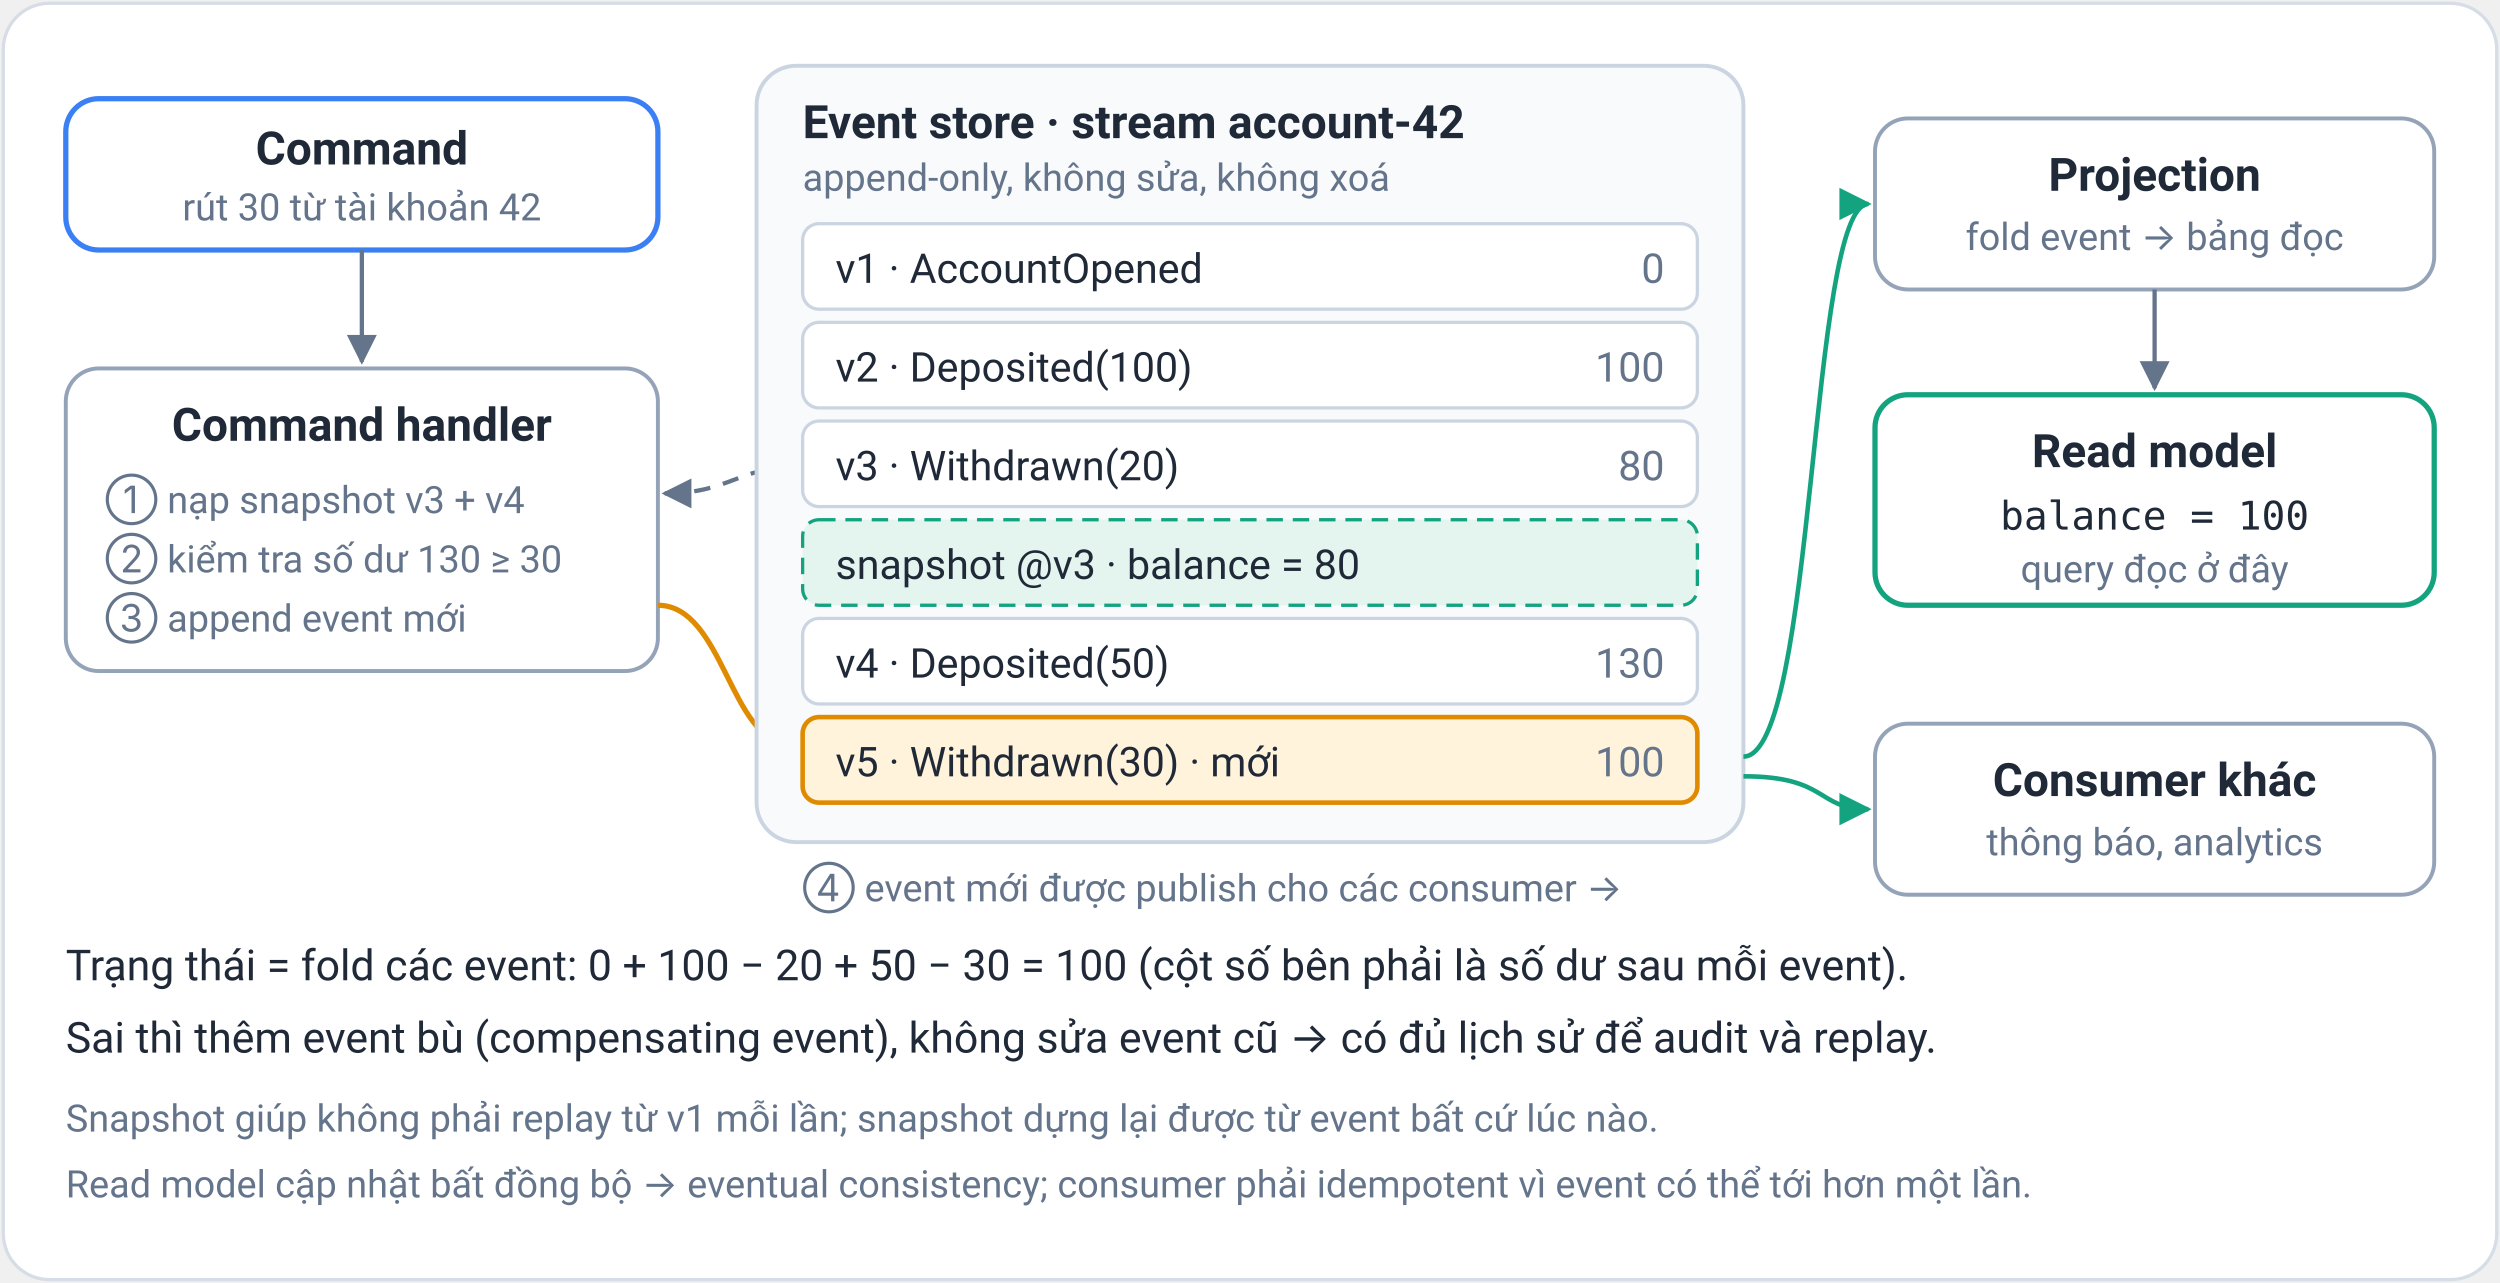
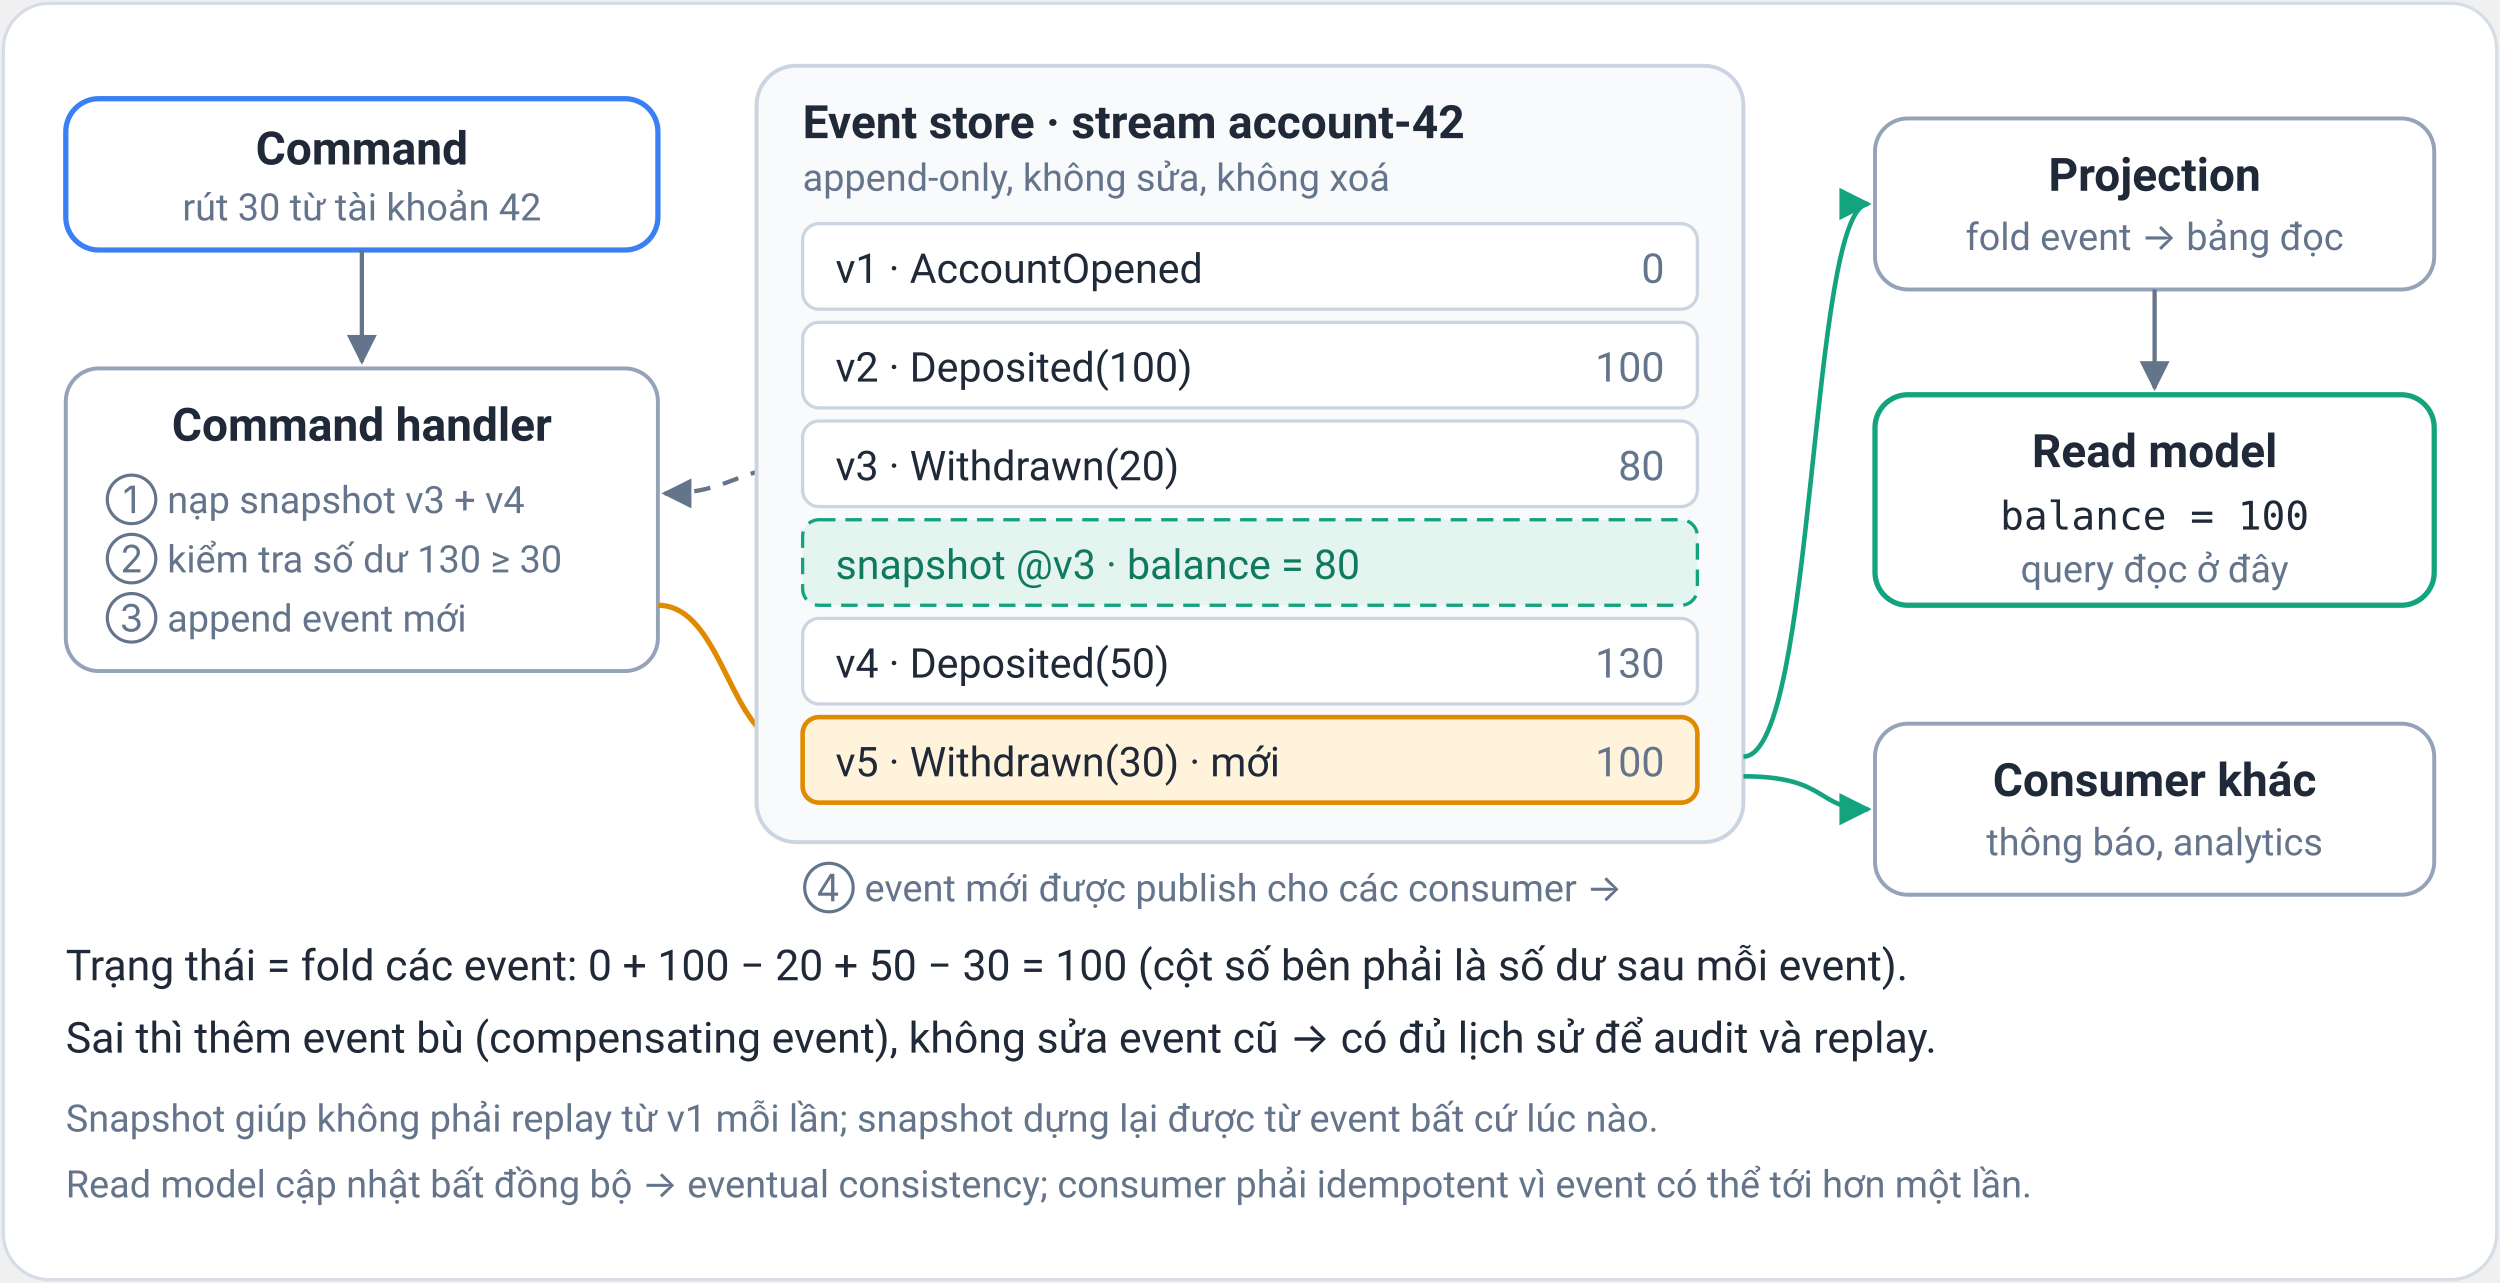
<svg xmlns="http://www.w3.org/2000/svg" viewBox="0 0 760 390" font-family="system-ui, -apple-system, 'Segoe UI', Roboto, sans-serif" role="img" aria-labelledby="t">
  <defs>
    <marker id="a" viewBox="0 0 10 10" refX="9" refY="5" markerWidth="7" markerHeight="7" orient="auto-start-reverse">
      <path d="M0,0 L10,5 L0,10 z" fill="#64748b" />
    </marker>
    <marker id="o" viewBox="0 0 10 10" refX="9" refY="5" markerWidth="7" markerHeight="7" orient="auto-start-reverse">
      <path d="M0,0 L10,5 L0,10 z" fill="#e08a00" />
    </marker>
    <marker id="g" viewBox="0 0 10 10" refX="9" refY="5" markerWidth="7" markerHeight="7" orient="auto-start-reverse">
      <path d="M0,0 L10,5 L0,10 z" fill="#14a37f" />
    </marker>
    <style>
      .box { fill: #fff; stroke: #94a3b8; stroke-width: 1.2; }
      .grp { fill: #f8fafc; stroke: #cbd5e1; stroke-width: 1.2; }
      .ev { fill: #ffffff; stroke: #cbd5e1; }
      .new { fill: #fff3db; stroke: #e08a00; stroke-width: 1.4; }
      .snap { fill: #e4f5ef; stroke: #14a37f; stroke-dasharray: 5 3; }
      .h { font-size: 14px; font-weight: 650; fill: #1f2937; }
      .hc { font-size: 14px; font-weight: 650; fill: #1f2937; text-anchor: middle; }
      .t { font-size: 13px; fill: #1f2937; }
      .sc { font-size: 11.5px; fill: #64748b; text-anchor: middle; }
      .s { font-size: 11.5px; fill: #64748b; }
      .e { font-size: 12.5px; fill: #1f2937; }
      .n { font-size: 12.5px; fill: #64748b; text-anchor: end; }
      .code { font-family: ui-monospace, Menlo, Consolas, monospace; font-size: 12px; fill: #1f2937; }
    </style>
  </defs>
  <rect x="1" y="1" width="758" height="388" rx="14" fill="#ffffff" stroke="#d6dde6" />
  <rect class="box" x="20" y="30" width="180" height="46" rx="10" style="stroke:#3b7ff5;stroke-width:1.6" />
  <text class="hc" x="110" y="50">Command</text>
  <text class="sc" x="110" y="67">rút 30 từ tài khoản 42</text>
  <path d="M110,76 L110,110" stroke="#64748b" stroke-width="1.3" marker-end="url(#a)" />
  <rect class="box" x="20" y="112" width="180" height="92" rx="10" />
  <text class="hc" x="110" y="134">Command handler</text>
  <text class="s" x="32" y="156">① nạp snapshot v3 + v4</text>
  <text class="s" x="32" y="174">② kiểm tra số dư 130 ≥ 30</text>
  <text class="s" x="32" y="192">③ append event mới</text>
  <path d="M200,184 C220,184 222,226 240,226" stroke="#e08a00" stroke-width="1.6" fill="none" marker-end="url(#o)" />
  <path d="M242,142 C224,142 222,150 202,150" stroke="#64748b" stroke-width="1.3" stroke-dasharray="5 4" fill="none" marker-end="url(#a)" />
  <rect class="grp" x="230" y="20" width="300" height="236" rx="12" />
  <text class="h" x="244" y="42">Event store · stream account-42</text>
  <text class="s" x="244" y="58">append-only, không sửa, không xoá</text>
  <rect class="ev" x="244" y="68" width="272" height="26" rx="5" />
  <text class="e" x="254" y="86">v1 · AccountOpened</text>
  <text class="n" x="506" y="86">0</text>
  <rect class="ev" x="244" y="98" width="272" height="26" rx="5" />
  <text class="e" x="254" y="116">v2 · Deposited(100)</text>
  <text class="n" x="506" y="116">100</text>
  <rect class="ev" x="244" y="128" width="272" height="26" rx="5" />
  <text class="e" x="254" y="146">v3 · Withdrawn(20)</text>
  <text class="n" x="506" y="146">80</text>
  <rect class="snap" x="244" y="158" width="272" height="26" rx="5" />
-   <text class="e" x="254" y="176" fill="#0f7a5f">snapshot @v3 · balance = 80</text>
+   <text class="e" x="254" y="176" style="fill:#0f7a5f">snapshot @v3 · balance = 80</text>
  <rect class="ev" x="244" y="188" width="272" height="26" rx="5" />
  <text class="e" x="254" y="206">v4 · Deposited(50)</text>
  <text class="n" x="506" y="206">130</text>
  <rect class="new" x="244" y="218" width="272" height="26" rx="5" />
  <text class="e" x="254" y="236">v5 · Withdrawn(30) · mới</text>
  <text class="n" x="506" y="236">100</text>
  <g stroke="#14a37f" stroke-width="1.4" fill="none" marker-end="url(#g)">
    <path d="M530,230 C552,230 550,62 568,62" />
    <path d="M530,236 C556,236 552,246 568,246" />
  </g>
  <text class="s" x="244" y="274">④ event mới được publish cho các consumer →</text>
  <rect class="box" x="570" y="36" width="170" height="52" rx="10" />
  <text class="hc" x="655" y="58">Projection</text>
  <text class="sc" x="655" y="76">fold event → bảng đọc</text>
  <path d="M655,88 L655,118" stroke="#64748b" stroke-width="1.3" marker-end="url(#a)" />
  <rect class="box" x="570" y="120" width="170" height="64" rx="10" style="stroke:#14a37f;stroke-width:1.6" />
  <text class="hc" x="655" y="142">Read model</text>
  <text class="code" x="655" y="161" text-anchor="middle">balance = 100</text>
  <text class="sc" x="655" y="177">query đọc ở đây</text>
  <rect class="box" x="570" y="220" width="170" height="52" rx="10" />
  <text class="hc" x="655" y="242">Consumer khác</text>
  <text class="sc" x="655" y="260">thông báo, analytics</text>
  <text class="t" x="20" y="298">Trạng thái = fold các event: 0 + 100 − 20 + 50 − 30 = 100 (cột số bên phải là số dư sau mỗi event).</text>
  <text class="t" x="20" y="320">Sai thì thêm event bù (compensating event), không sửa event cũ → có đủ lịch sử để audit và replay.</text>
  <text class="s" x="20" y="344">Snapshot giúp không phải replay từ v1 mỗi lần; snapshot dựng lại được từ event bất cứ lúc nào.</text>
  <text class="s" x="20" y="364">Read model cập nhật bất đồng bộ → eventual consistency; consumer phải idempotent vì event có thể tới hơn một lần.</text>
</svg>
